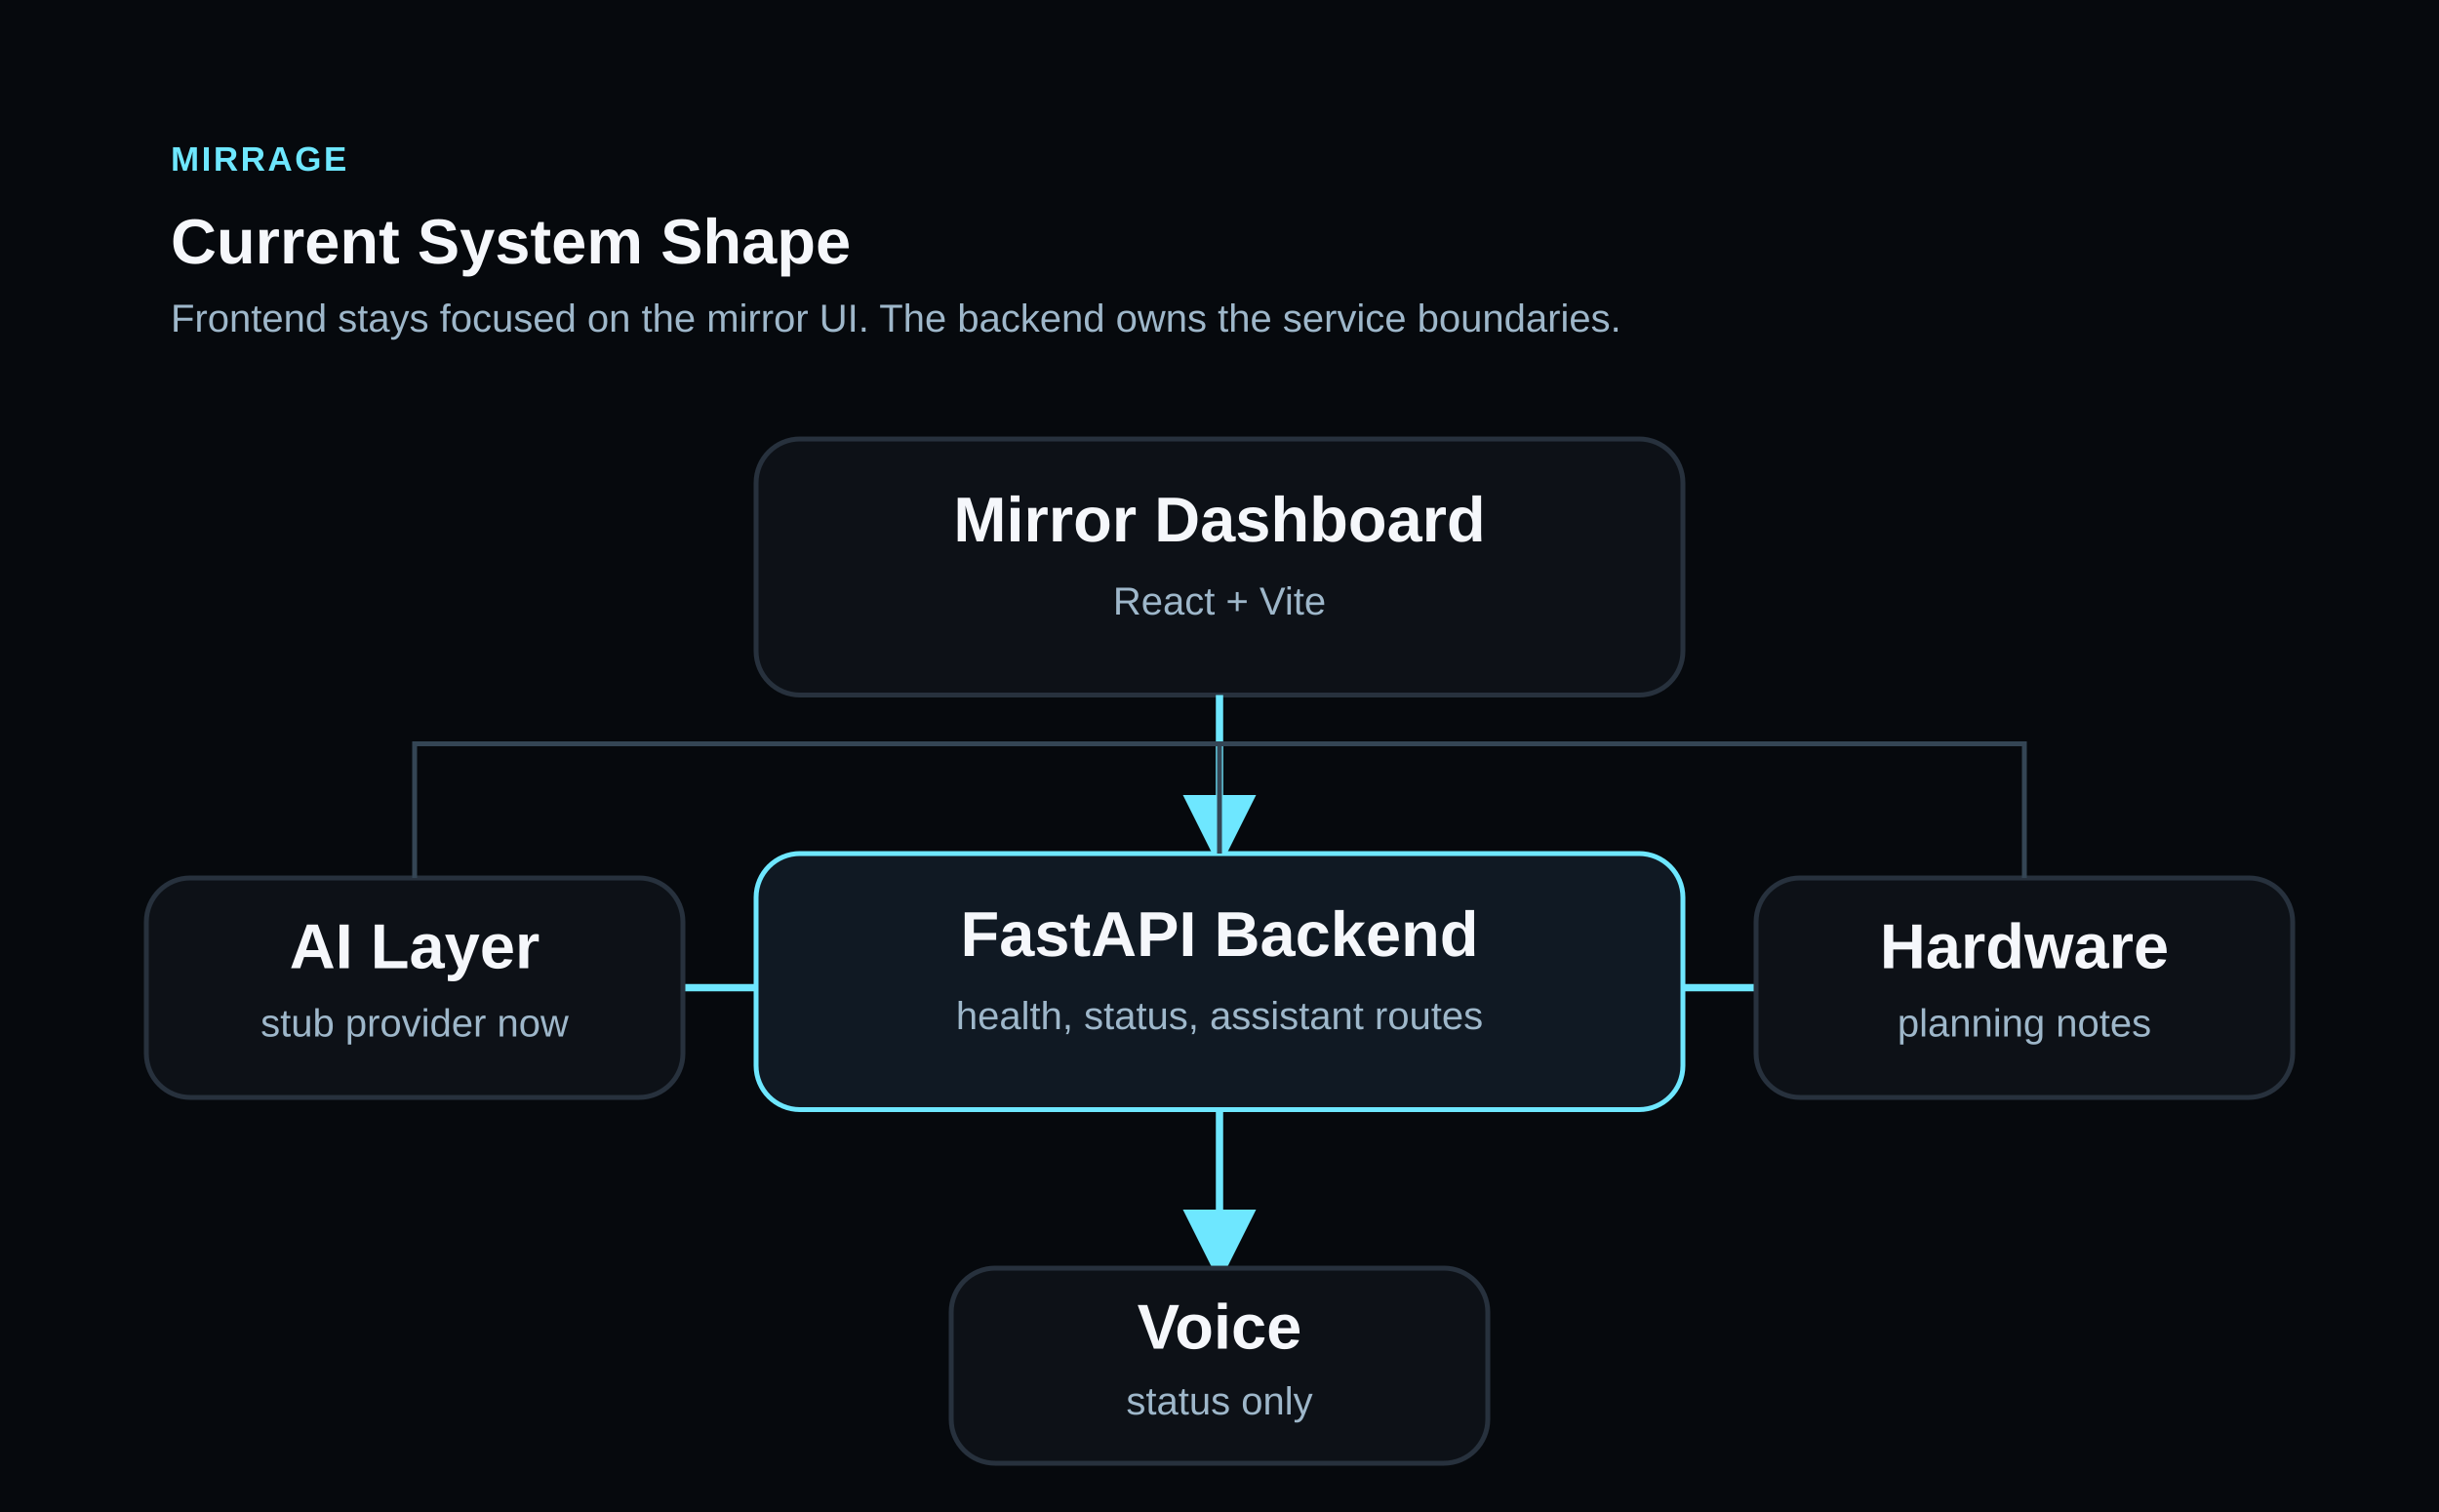
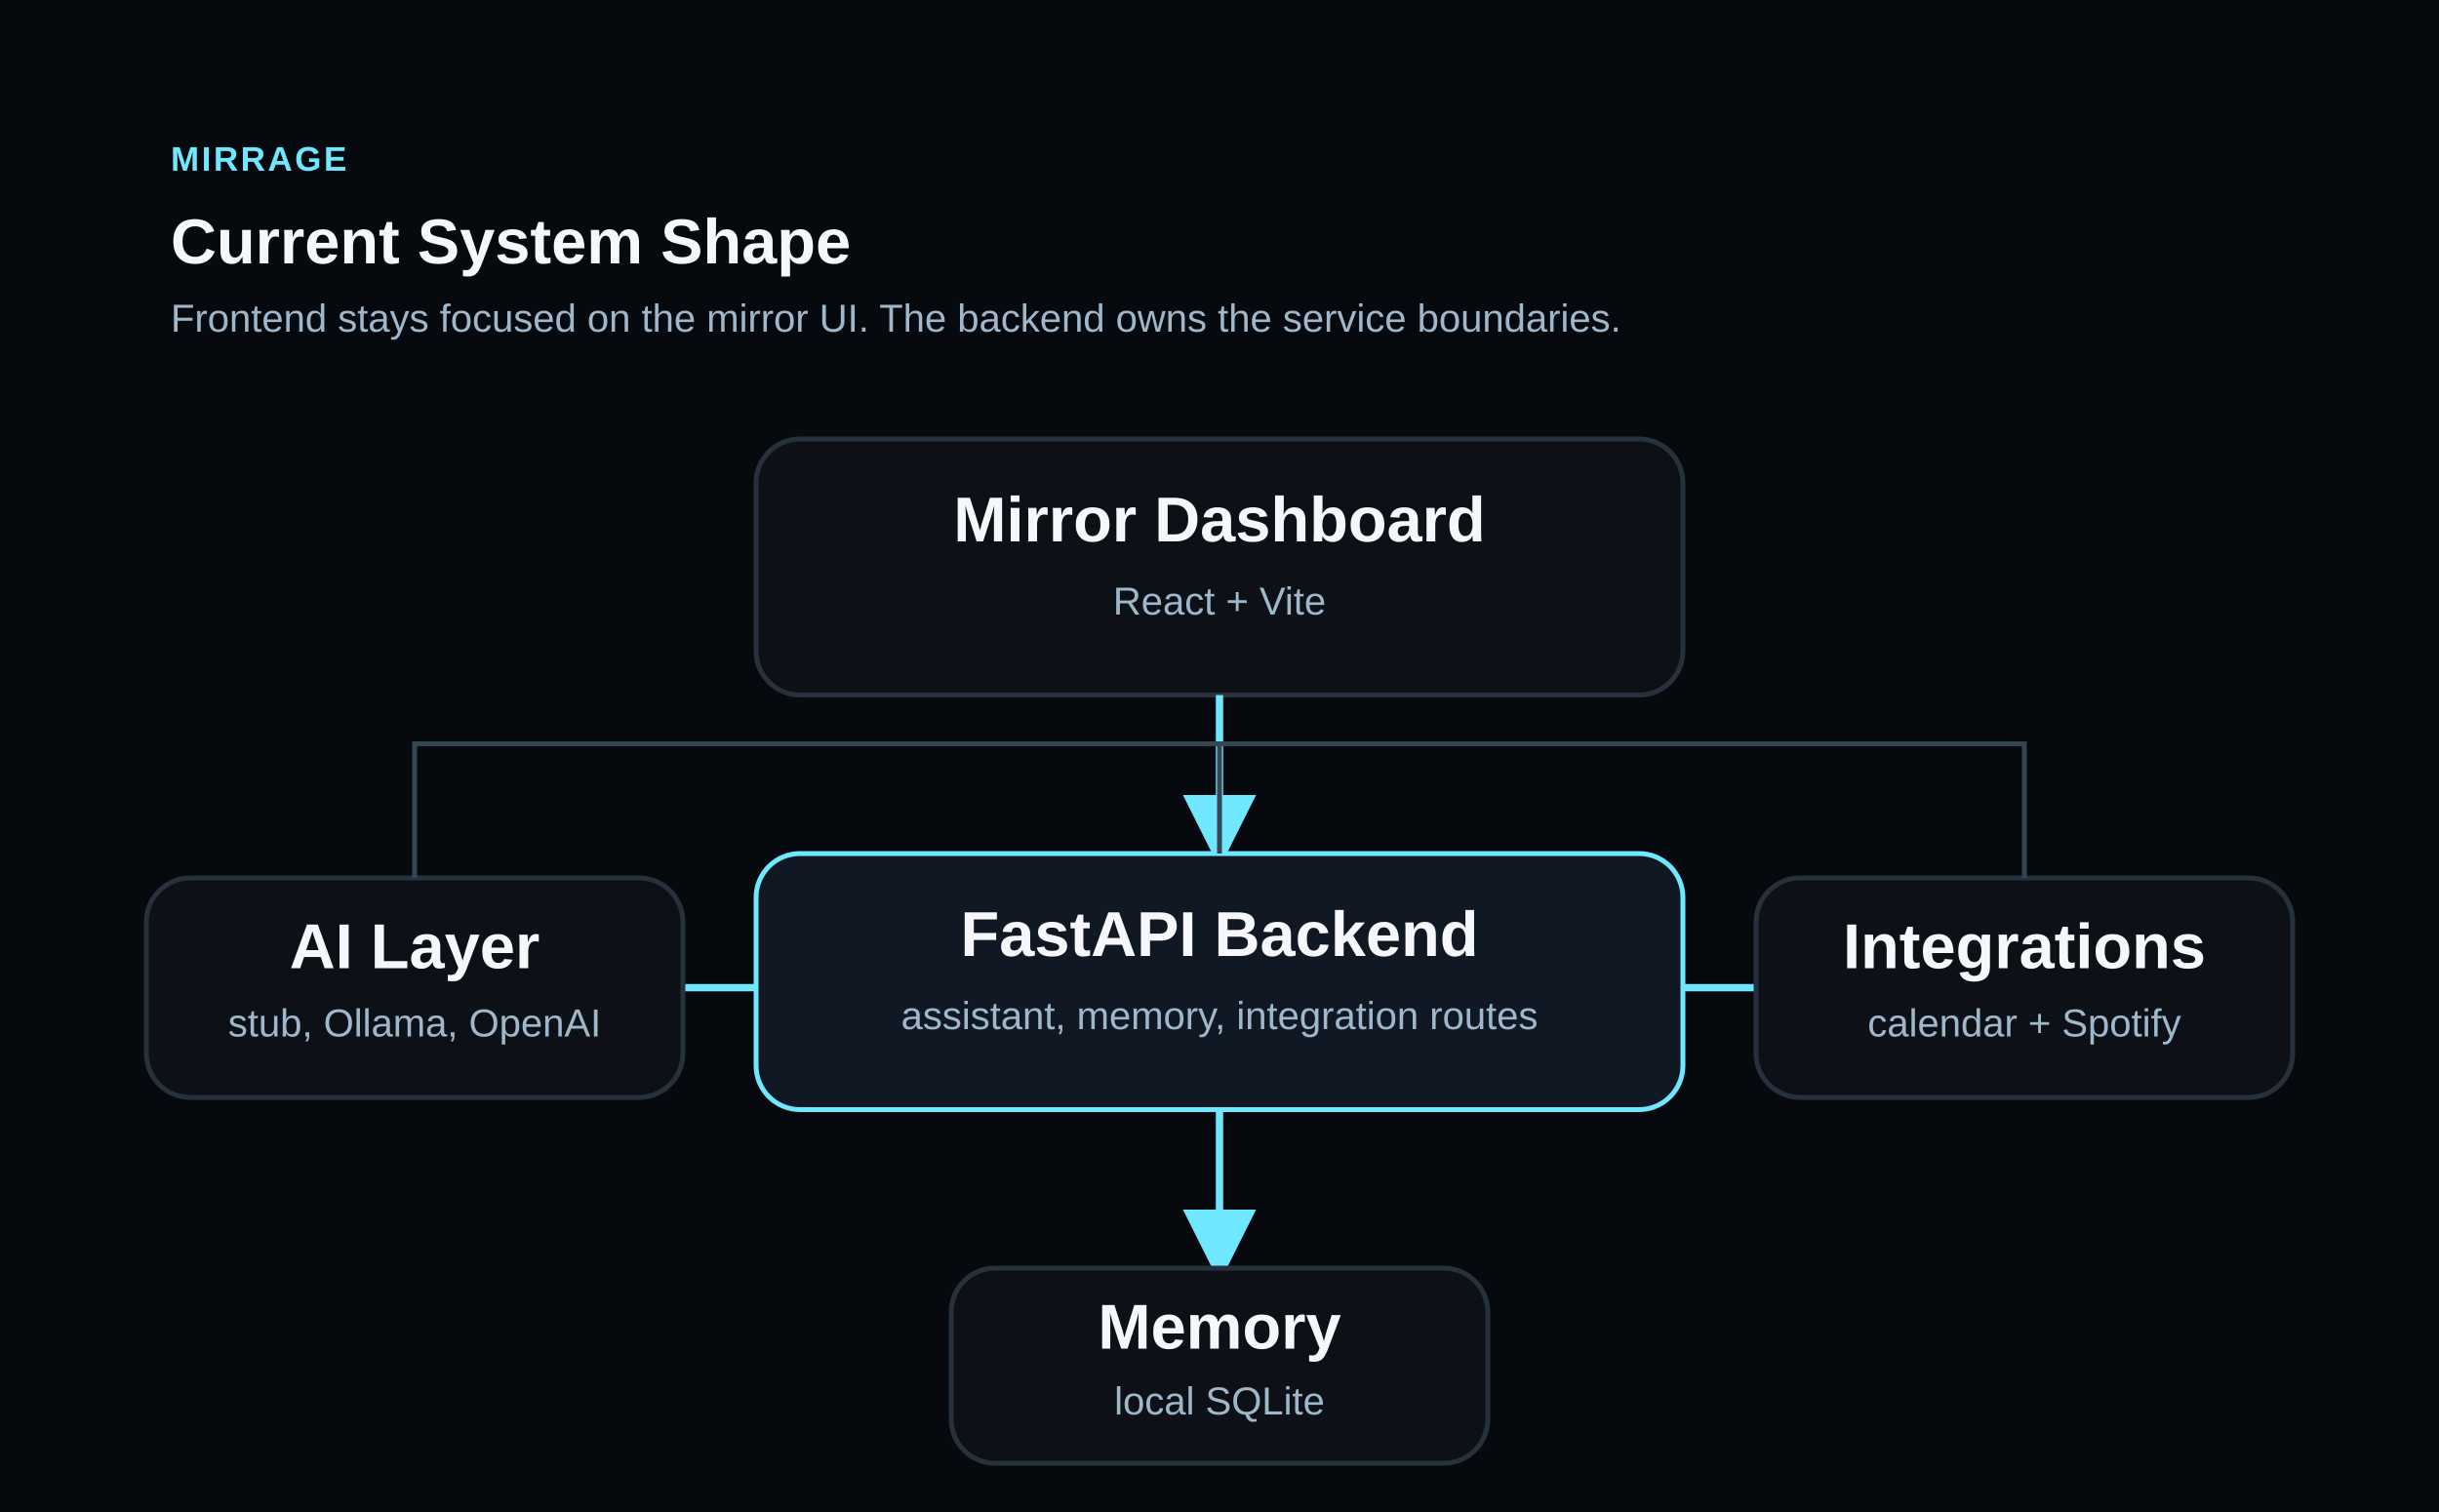
<svg xmlns="http://www.w3.org/2000/svg" width="1000" height="620" viewBox="0 0 1000 620" role="img" aria-labelledby="title desc">
  <defs>
    <marker id="arrow" markerWidth="10" markerHeight="10" refX="8" refY="5" orient="auto">
      <path d="M 0 0 L 10 5 L 0 10 z" fill="#6ee7ff" />
    </marker>
    <style>
      .bg { fill: #06090d; }
      .panel { fill: #0d1117; stroke: #27313d; stroke-width: 2; rx: 18; }
      .core { fill: #101923; stroke: #6ee7ff; stroke-width: 2; rx: 18; }
      .label { fill: #f5f7fb; font: 700 26px Arial, sans-serif; }
      .small { fill: #9eb7ca; font: 500 16px Arial, sans-serif; }
      .tag { fill: #6ee7ff; font: 700 14px Arial, sans-serif; letter-spacing: 1px; }
      .line { stroke: #6ee7ff; stroke-width: 3; fill: none; marker-end: url(#arrow); }
      .muted-line { stroke: #344554; stroke-width: 2; fill: none; }
    </style>
  </defs>
  <rect class="bg" width="1000" height="620" />
  <text x="70" y="70" class="tag">MIRRAGE</text>
  <text x="70" y="108" class="label">Current System Shape</text>
  <text x="70" y="136" class="small">Frontend stays focused on the mirror UI. The backend owns the service boundaries.</text>
  <rect x="310" y="180" width="380" height="105" class="panel" />
  <text x="500" y="222" text-anchor="middle" class="label">Mirror Dashboard</text>
  <text x="500" y="252" text-anchor="middle" class="small">React + Vite</text>
  <path d="M 500 285 L 500 350" class="line" />
  <rect x="310" y="350" width="380" height="105" class="core" />
  <text x="500" y="392" text-anchor="middle" class="label">FastAPI Backend</text>
-   <text x="500" y="422" text-anchor="middle" class="small">health, status, assistant routes</text>
+   <text x="500" y="422" text-anchor="middle" class="small">assistant, memory, integration routes</text>
  <path d="M 310 405 L 185 405" class="line" />
  <path d="M 500 455 L 500 520" class="line" />
  <path d="M 690 405 L 815 405" class="line" />
  <rect x="60" y="360" width="220" height="90" class="panel" />
  <text x="170" y="397" text-anchor="middle" class="label">AI Layer</text>
-   <text x="170" y="425" text-anchor="middle" class="small">stub provider now</text>
+   <text x="170" y="425" text-anchor="middle" class="small">stub, Ollama, OpenAI</text>
  <rect x="390" y="520" width="220" height="80" class="panel" />
-   <text x="500" y="553" text-anchor="middle" class="label">Voice</text>
-   <text x="500" y="580" text-anchor="middle" class="small">status only</text>
+   <text x="500" y="553" text-anchor="middle" class="label">Memory</text>
+   <text x="500" y="580" text-anchor="middle" class="small">local SQLite</text>
  <rect x="720" y="360" width="220" height="90" class="panel" />
-   <text x="830" y="397" text-anchor="middle" class="label">Hardware</text>
-   <text x="830" y="425" text-anchor="middle" class="small">planning notes</text>
+   <text x="830" y="397" text-anchor="middle" class="label">Integrations</text>
+   <text x="830" y="425" text-anchor="middle" class="small">calendar + Spotify</text>
  <path d="M 170 360 L 170 305 L 500 305 L 500 350" class="muted-line" />
  <path d="M 830 360 L 830 305 L 500 305" class="muted-line" />
</svg>
